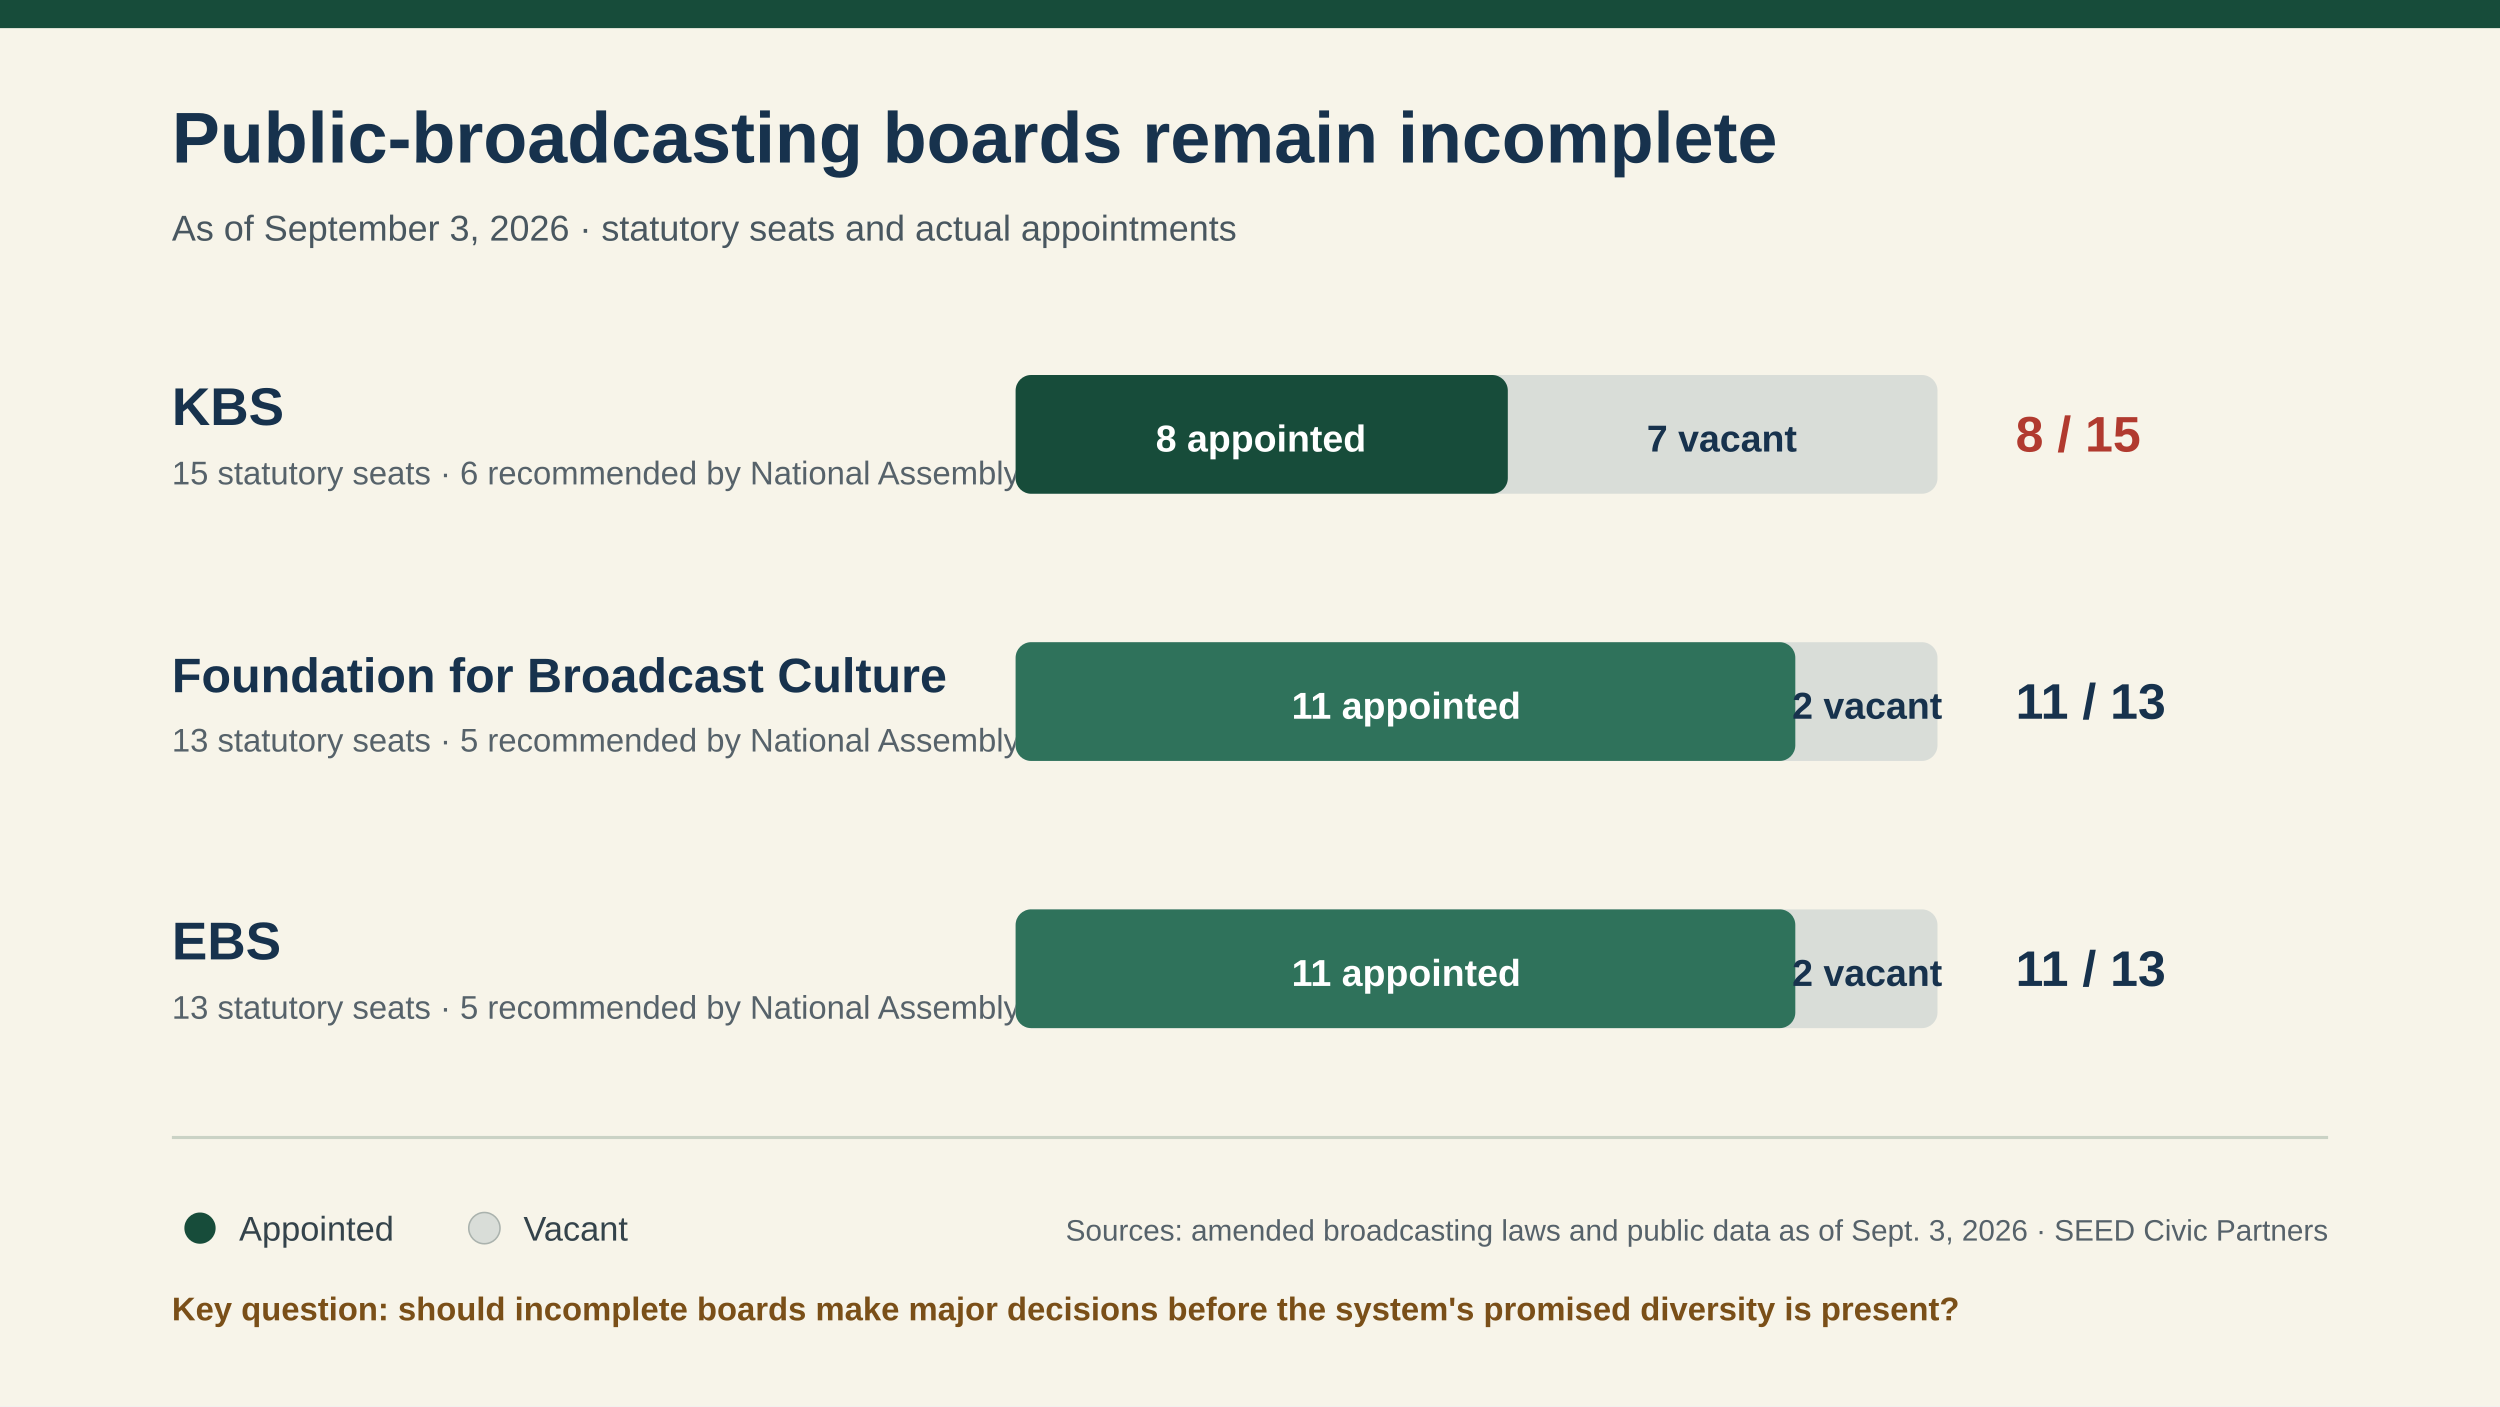
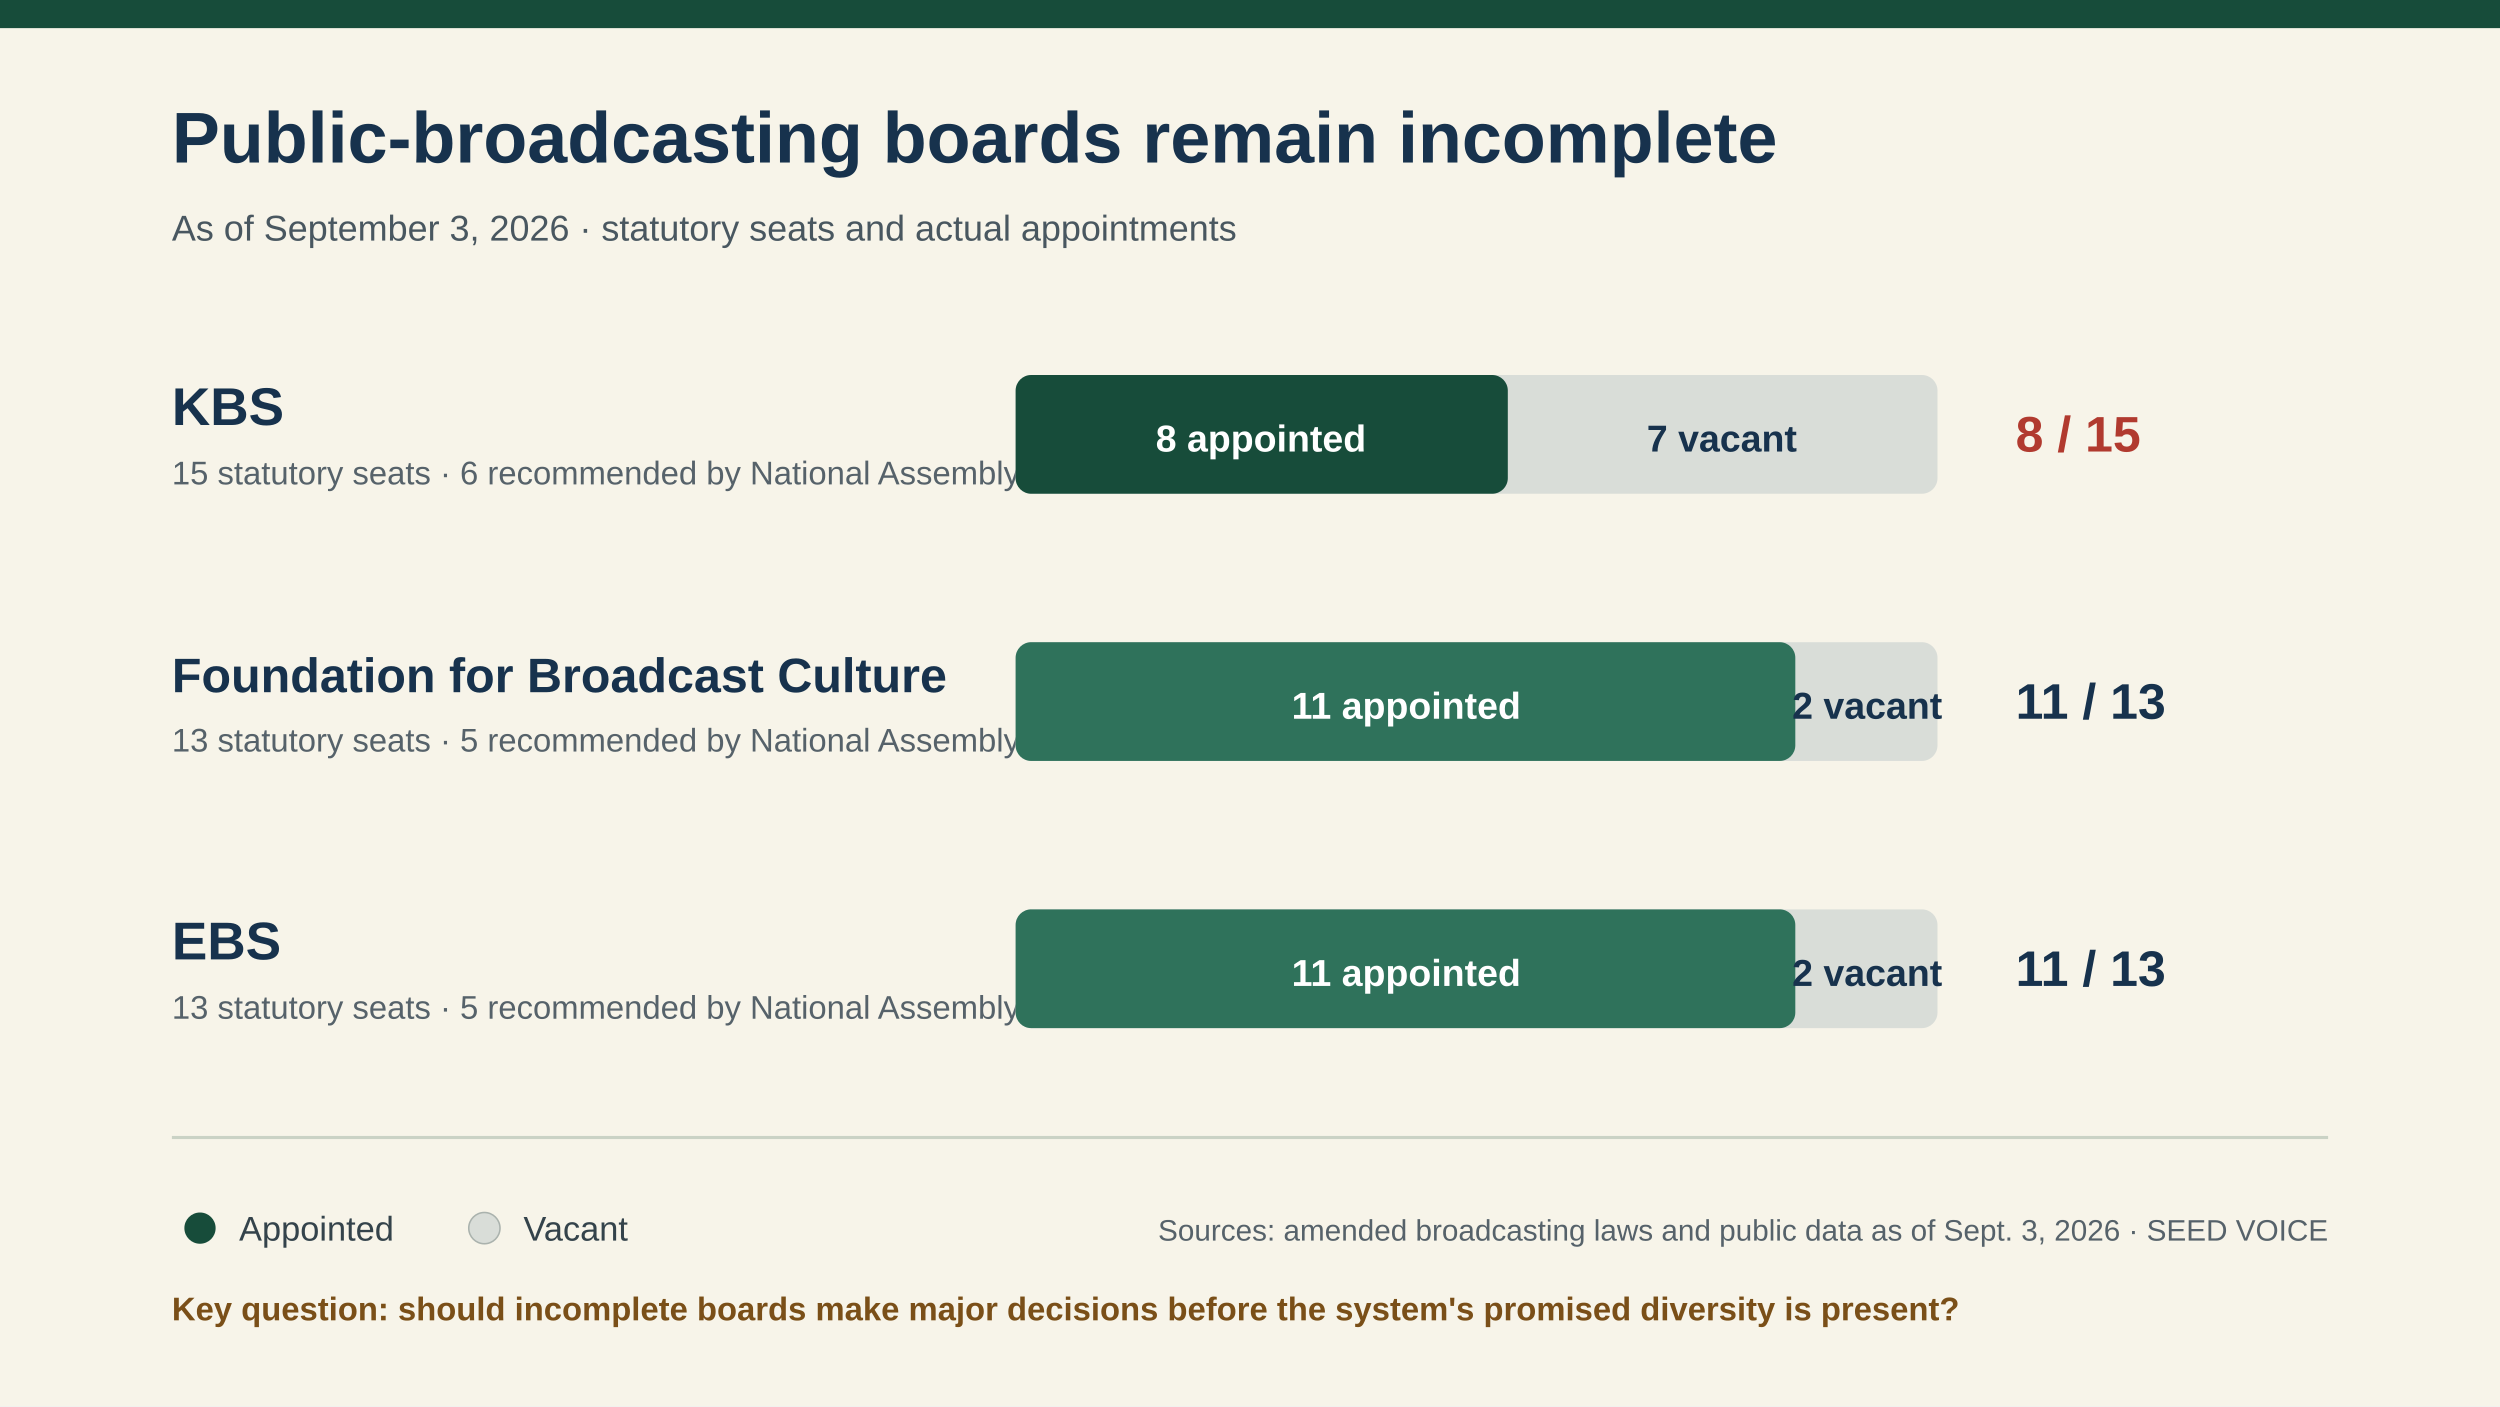
<svg xmlns="http://www.w3.org/2000/svg" width="1600" height="900" viewBox="0 0 1600 900" role="img" aria-labelledby="title desc">
  <rect width="1600" height="900" fill="#f7f4e9" />
  <rect x="0" y="0" width="1600" height="18" fill="#174c3a" />
  <g font-family="Arial, sans-serif">
    <text x="110" y="104" fill="#17324d" font-size="46" font-weight="800">Public-broadcasting boards remain incomplete</text>
    <text x="110" y="154" fill="#495760" font-size="23">As of September 3, 2026 · statutory seats and actual appointments</text>
    <text x="110" y="272" fill="#17324d" font-size="34" font-weight="800">KBS</text>
    <text x="110" y="310" fill="#56626a" font-size="21">15 statutory seats · 6 recommended by National Assembly groups</text>
    <rect x="650" y="240" width="590" height="76" rx="10" fill="#d9ddd8" />
    <rect x="650" y="240" width="315" height="76" rx="10" fill="#174c3a" />
    <text x="807" y="289" fill="#fff" font-size="24" font-weight="800" text-anchor="middle">8 appointed</text>
    <text x="1102" y="289" fill="#17324d" font-size="24" font-weight="800" text-anchor="middle">7 vacant</text>
    <text x="1290" y="289" fill="#b13a2f" font-size="32" font-weight="900">8 / 15</text>
    <text x="110" y="443" fill="#17324d" font-size="31" font-weight="800">Foundation for Broadcast Culture</text>
    <text x="110" y="481" fill="#56626a" font-size="21">13 statutory seats · 5 recommended by National Assembly groups</text>
    <rect x="650" y="411" width="590" height="76" rx="10" fill="#d9ddd8" />
    <rect x="650" y="411" width="499" height="76" rx="10" fill="#2f725b" />
    <text x="900" y="460" fill="#fff" font-size="24" font-weight="800" text-anchor="middle">11 appointed</text>
    <text x="1195" y="460" fill="#17324d" font-size="24" font-weight="800" text-anchor="middle">2 vacant</text>
    <text x="1290" y="460" fill="#17324d" font-size="32" font-weight="900">11 / 13</text>
    <text x="110" y="614" fill="#17324d" font-size="34" font-weight="800">EBS</text>
    <text x="110" y="652" fill="#56626a" font-size="21">13 statutory seats · 5 recommended by National Assembly groups</text>
    <rect x="650" y="582" width="590" height="76" rx="10" fill="#d9ddd8" />
    <rect x="650" y="582" width="499" height="76" rx="10" fill="#2f725b" />
    <text x="900" y="631" fill="#fff" font-size="24" font-weight="800" text-anchor="middle">11 appointed</text>
    <text x="1195" y="631" fill="#17324d" font-size="24" font-weight="800" text-anchor="middle">2 vacant</text>
    <text x="1290" y="631" fill="#17324d" font-size="32" font-weight="900">11 / 13</text>
    <line x1="110" y1="728" x2="1490" y2="728" stroke="#174c3a" stroke-opacity=".2" stroke-width="2" />
    <circle cx="128" cy="786" r="10" fill="#174c3a" />
    <text x="153" y="794" fill="#34434b" font-size="22">Appointed</text>
    <circle cx="310" cy="786" r="10" fill="#d9ddd8" stroke="#aab2ad" />
    <text x="335" y="794" fill="#34434b" font-size="22">Vacant</text>
-     <text x="1490" y="794" fill="#56626a" font-size="19" text-anchor="end">Sources: amended broadcasting laws and public data as of Sept. 3, 2026 · SEED Civic Partners</text>
+     <text x="1490" y="794" fill="#56626a" font-size="19" text-anchor="end">Sources: amended broadcasting laws and public data as of Sept. 3, 2026 · SEED VOICE</text>
    <text x="110" y="845" fill="#7a4f18" font-size="21" font-weight="700">Key question: should incomplete boards make major decisions before the system's promised diversity is present?</text>
  </g>
</svg>
